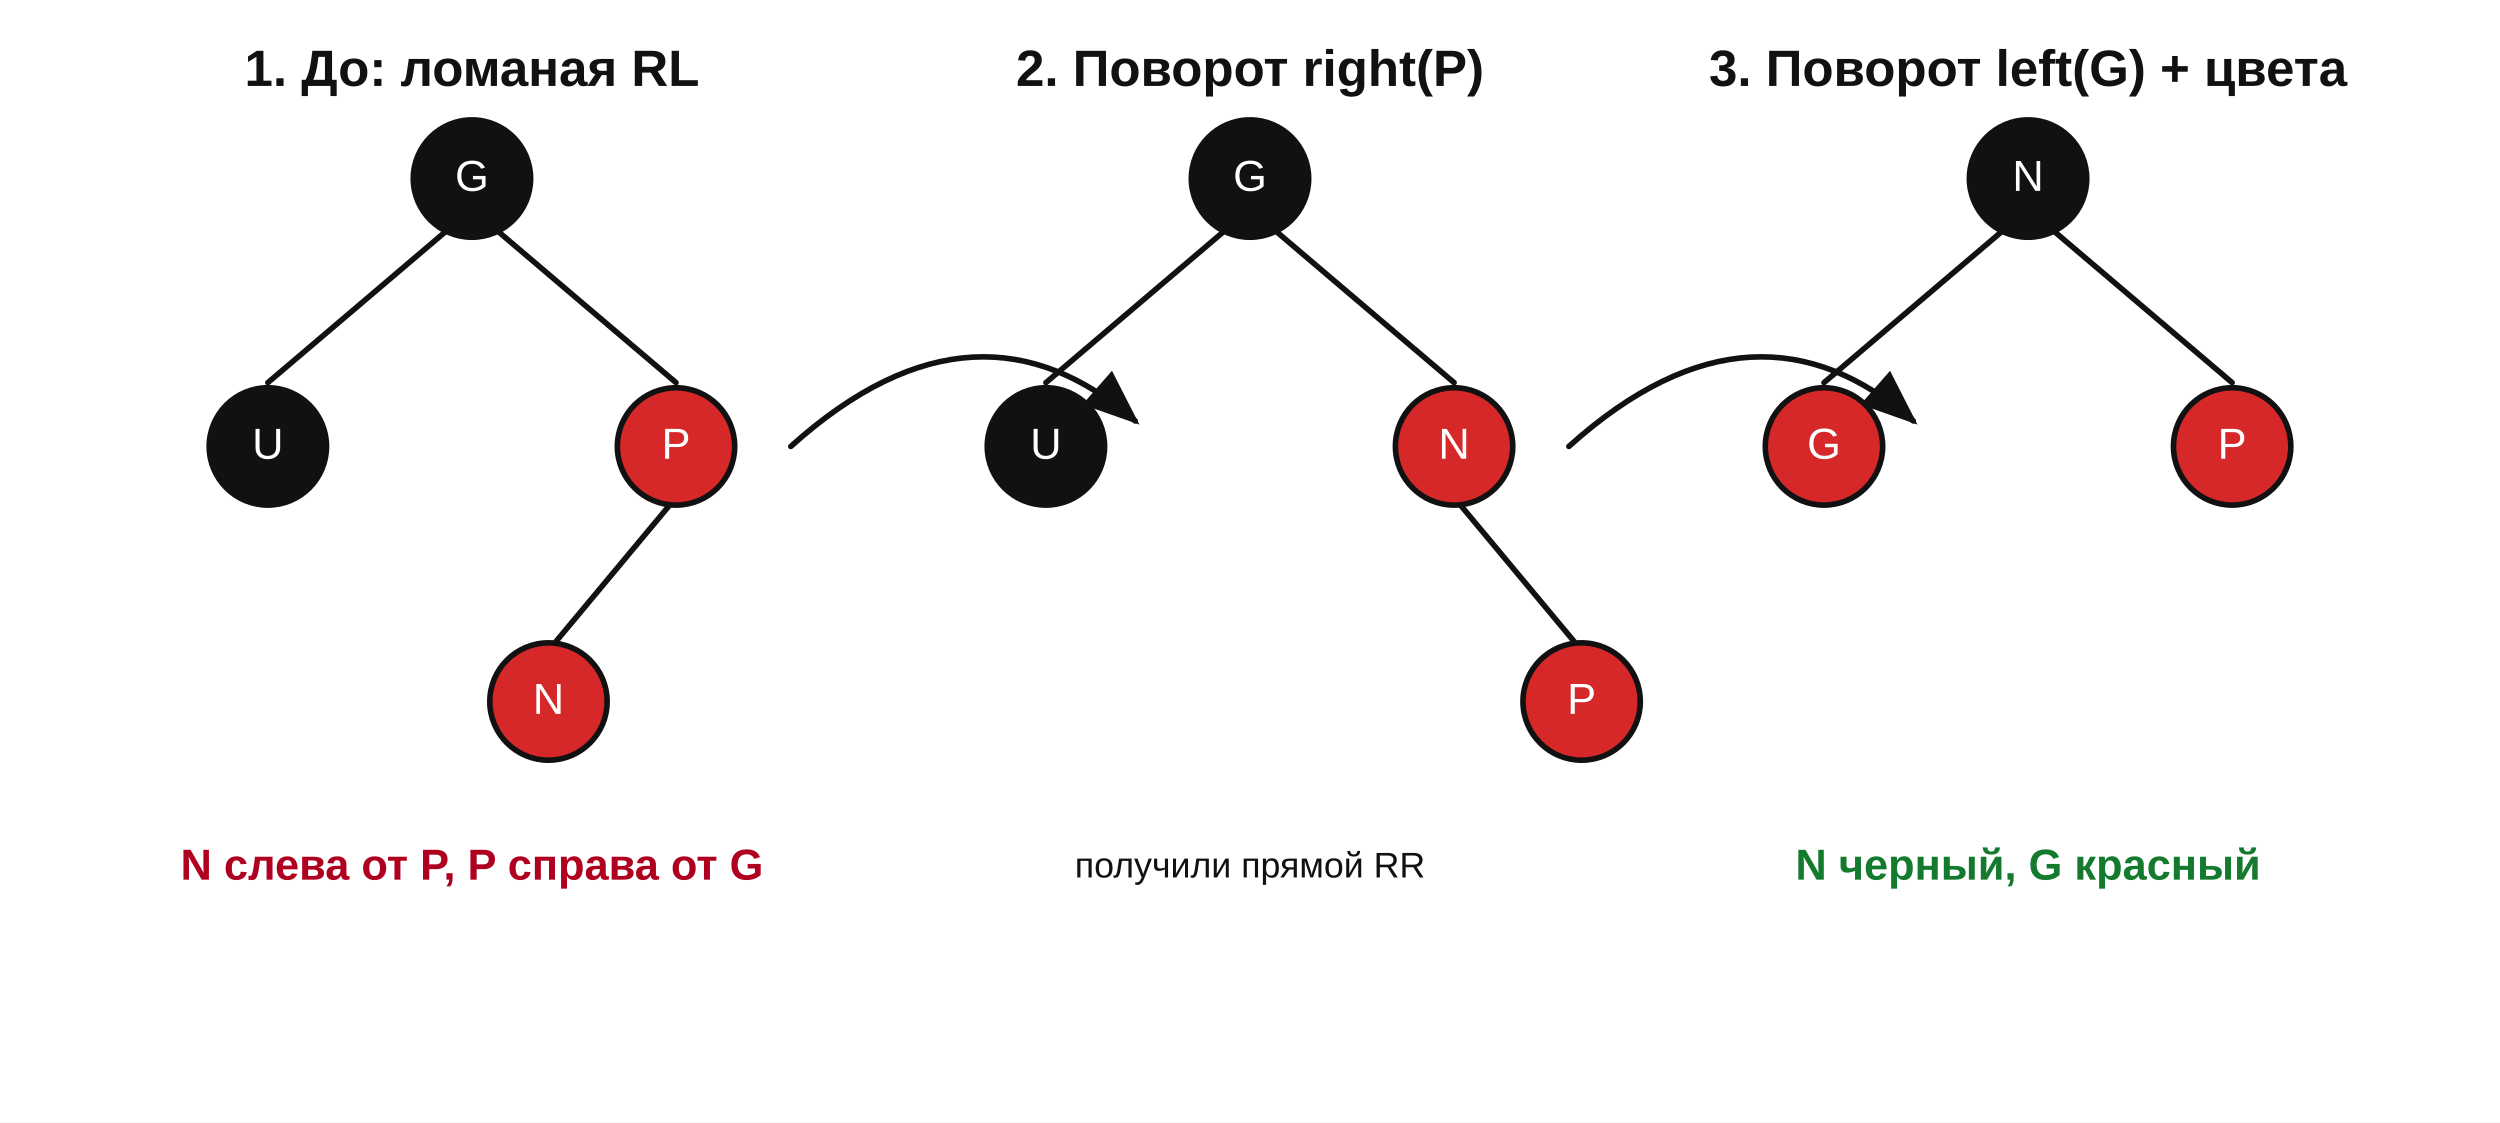
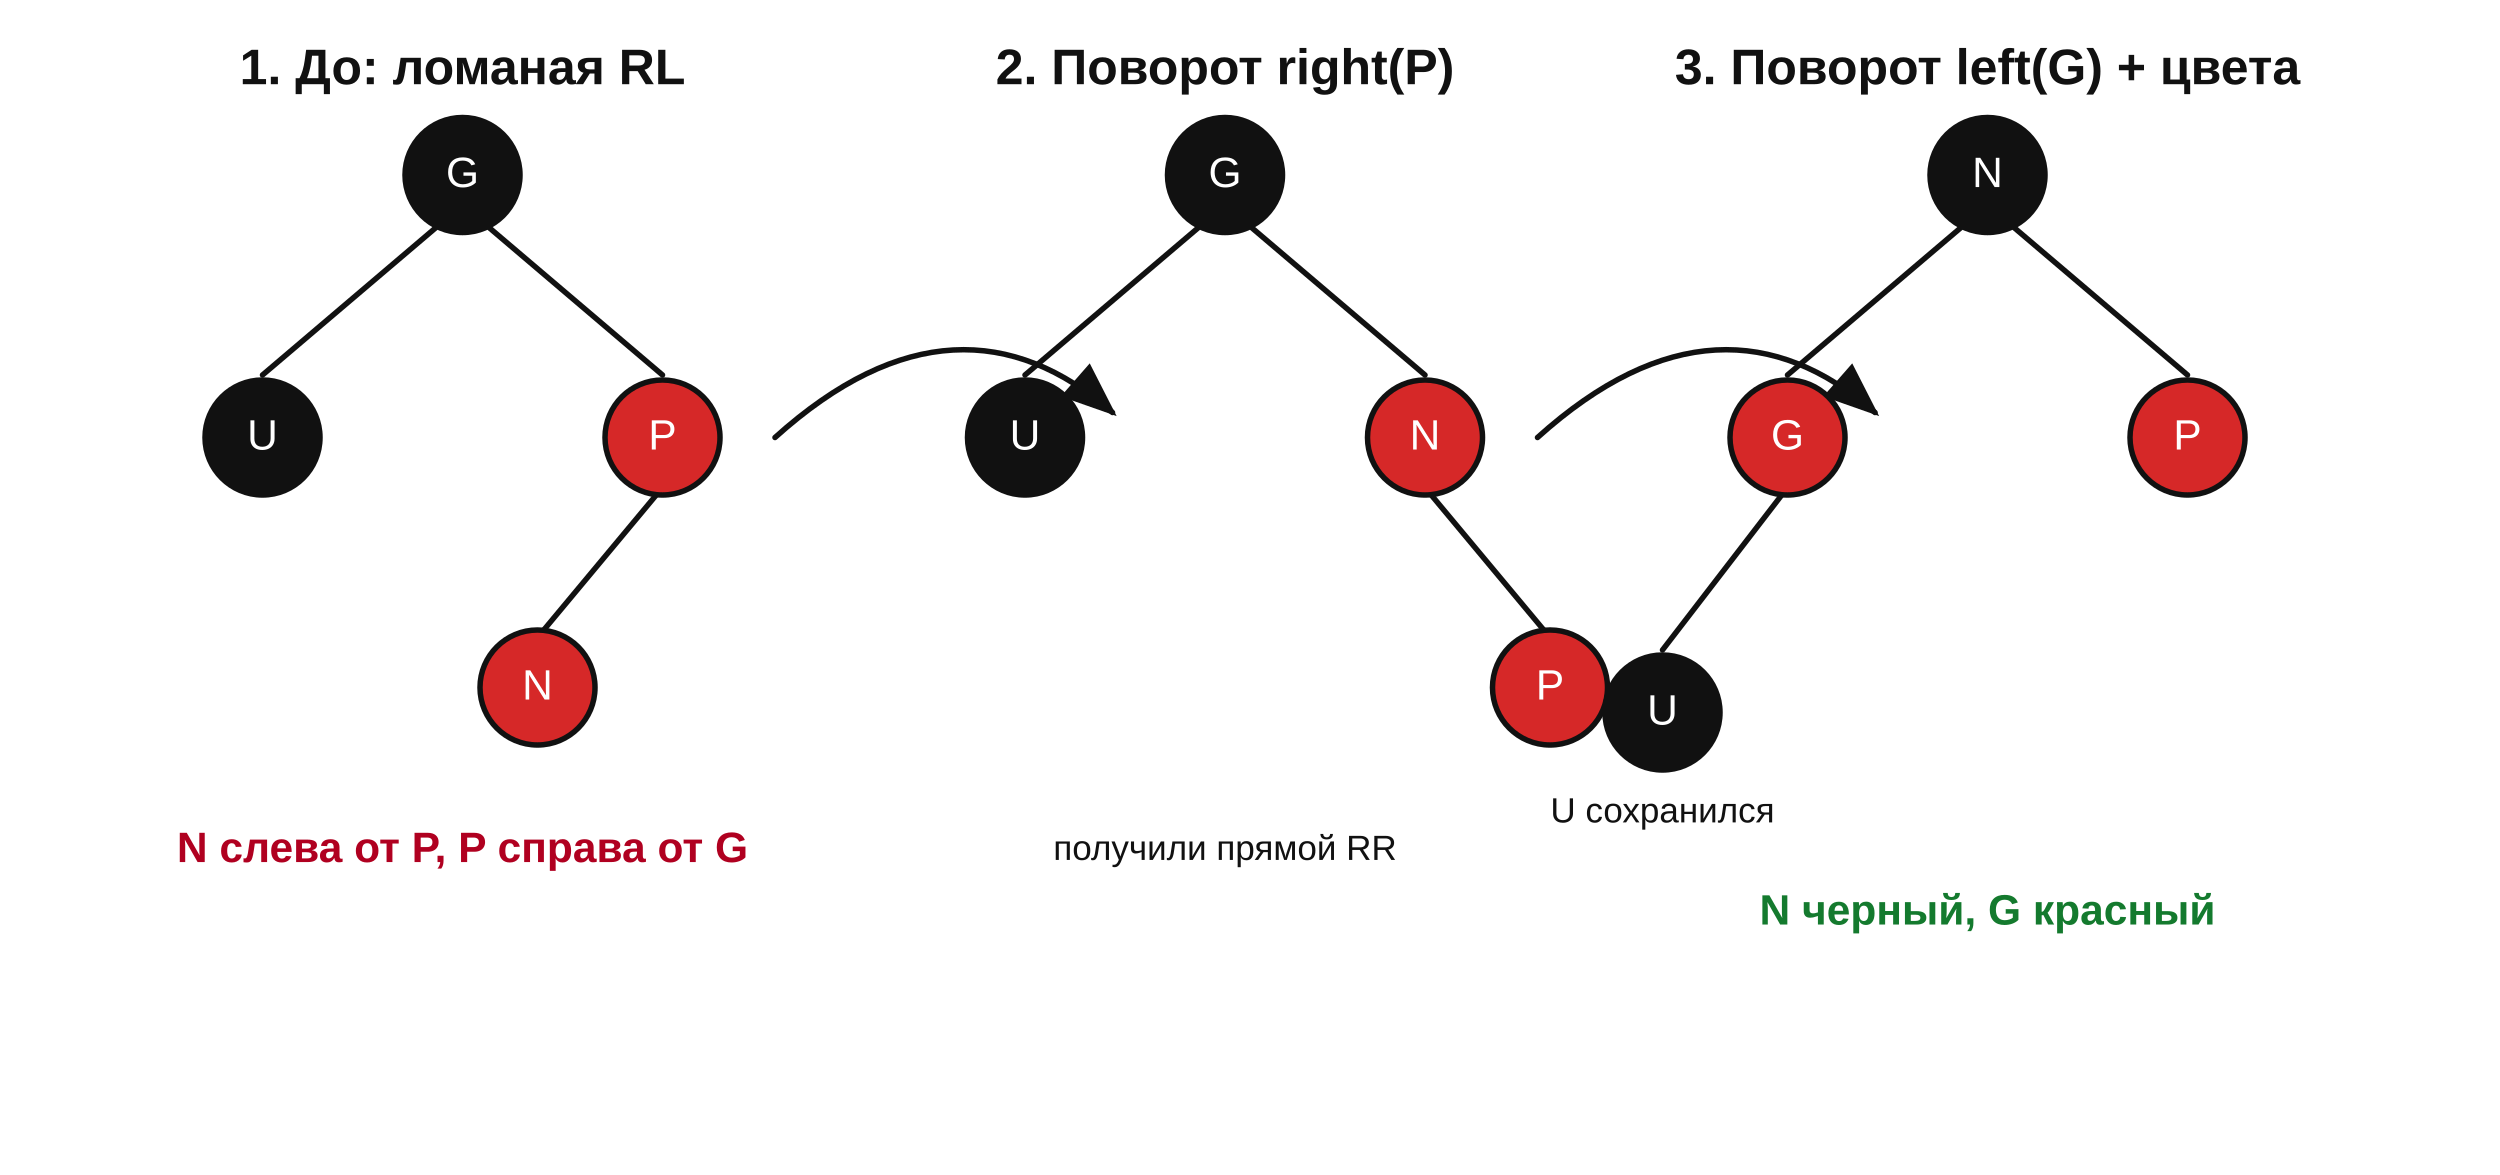
- <svg xmlns="http://www.w3.org/2000/svg" viewBox="0 0 980 440" width="980" height="440" role="img" aria-labelledby="title desc">
+ <svg xmlns="http://www.w3.org/2000/svg" viewBox="0 0 1000 470" width="1000" height="470" role="img" aria-labelledby="title desc">
  <defs>
    <marker id="arrow" markerWidth="10" markerHeight="8" refX="9" refY="4" orient="auto" markerUnits="strokeWidth">
      <path d="M0,0 L10,4 L0,8 Z" fill="#111" />
    </marker>
  </defs>
-   <rect width="980" height="440" fill="#fff" />
+   <rect width="1000" height="470" fill="#fff" />
  <style>
    .line{stroke:#111;stroke-width:2.2;fill:none;stroke-linecap:round;stroke-linejoin:round}
    .red{fill:#d62828;stroke:#111;stroke-width:2.2}
    .black{fill:#111;stroke:#111;stroke-width:2.2}
    text{font-family:Arial, Helvetica, sans-serif;font-size:17px;fill:#111;text-anchor:middle;dominant-baseline:middle}
    .title{font-size:20px;font-weight:700}
    .small{font-size:14px}
    .white{fill:#fff}
    .redText{fill:#b00020;font-weight:700}
    .greenText{fill:#147a2e;font-weight:700}
  </style>
  <text class="title" x="185" y="28">1. До: ломаная RL</text>
  <text class="title" x="490" y="28">2. Поворот right(P)</text>
  <text class="title" x="795" y="28">3. Поворот left(G) + цвета</text>
  <line class="line" x1="185" y1="82" x2="105" y2="150" />
  <line class="line" x1="185" y1="82" x2="265" y2="150" />
  <line class="line" x1="265" y1="195" x2="215" y2="255" />
  <circle class="black" cx="185" cy="70" r="23" />
  <text class="white" x="185" y="70">G</text>
  <circle class="black" cx="105" cy="175" r="23" />
  <text class="white" x="105" y="175">U</text>
  <circle class="red" cx="265" cy="175" r="23" />
  <text class="white" x="265" y="175">P</text>
  <circle class="red" cx="215" cy="275" r="23" />
  <text class="white" x="215" y="275">N</text>
  <text class="redText" x="185" y="340">N слева от P, P справа от G</text>
  <path class="line" d="M 310 175 C 360 130, 405 130, 445 165" marker-end="url(#arrow)" />
  <line class="line" x1="490" y1="82" x2="410" y2="150" />
  <line class="line" x1="490" y1="82" x2="570" y2="150" />
  <line class="line" x1="570" y1="195" x2="620" y2="255" />
  <circle class="black" cx="490" cy="70" r="23" />
  <text class="white" x="490" y="70">G</text>
  <circle class="black" cx="410" cy="175" r="23" />
  <text class="white" x="410" y="175">U</text>
  <circle class="red" cx="570" cy="175" r="23" />
  <text class="white" x="570" y="175">N</text>
  <circle class="red" cx="620" cy="275" r="23" />
  <text class="white" x="620" y="275">P</text>
  <text class="small" x="490" y="340">получили прямой RR</text>
  <path class="line" d="M 615 175 C 665 130, 710 130, 750 165" marker-end="url(#arrow)" />
  <line class="line" x1="795" y1="82" x2="715" y2="150" />
  <line class="line" x1="795" y1="82" x2="875" y2="150" />
+   <line class="line" x1="715" y1="195" x2="665" y2="260" />
  <circle class="black" cx="795" cy="70" r="23" />
  <text class="white" x="795" y="70">N</text>
  <circle class="red" cx="715" cy="175" r="23" />
  <text class="white" x="715" y="175">G</text>
+   <circle class="black" cx="665" cy="285" r="23" />
+   <text class="white" x="665" y="285">U</text>
  <circle class="red" cx="875" cy="175" r="23" />
  <text class="white" x="875" y="175">P</text>
-   <text class="greenText" x="795" y="340">N черный, G красный</text>
+   <text class="greenText" x="795" y="365">N черный, G красный</text>
+   <text class="small" x="665" y="325">U сохранился</text>
</svg>
